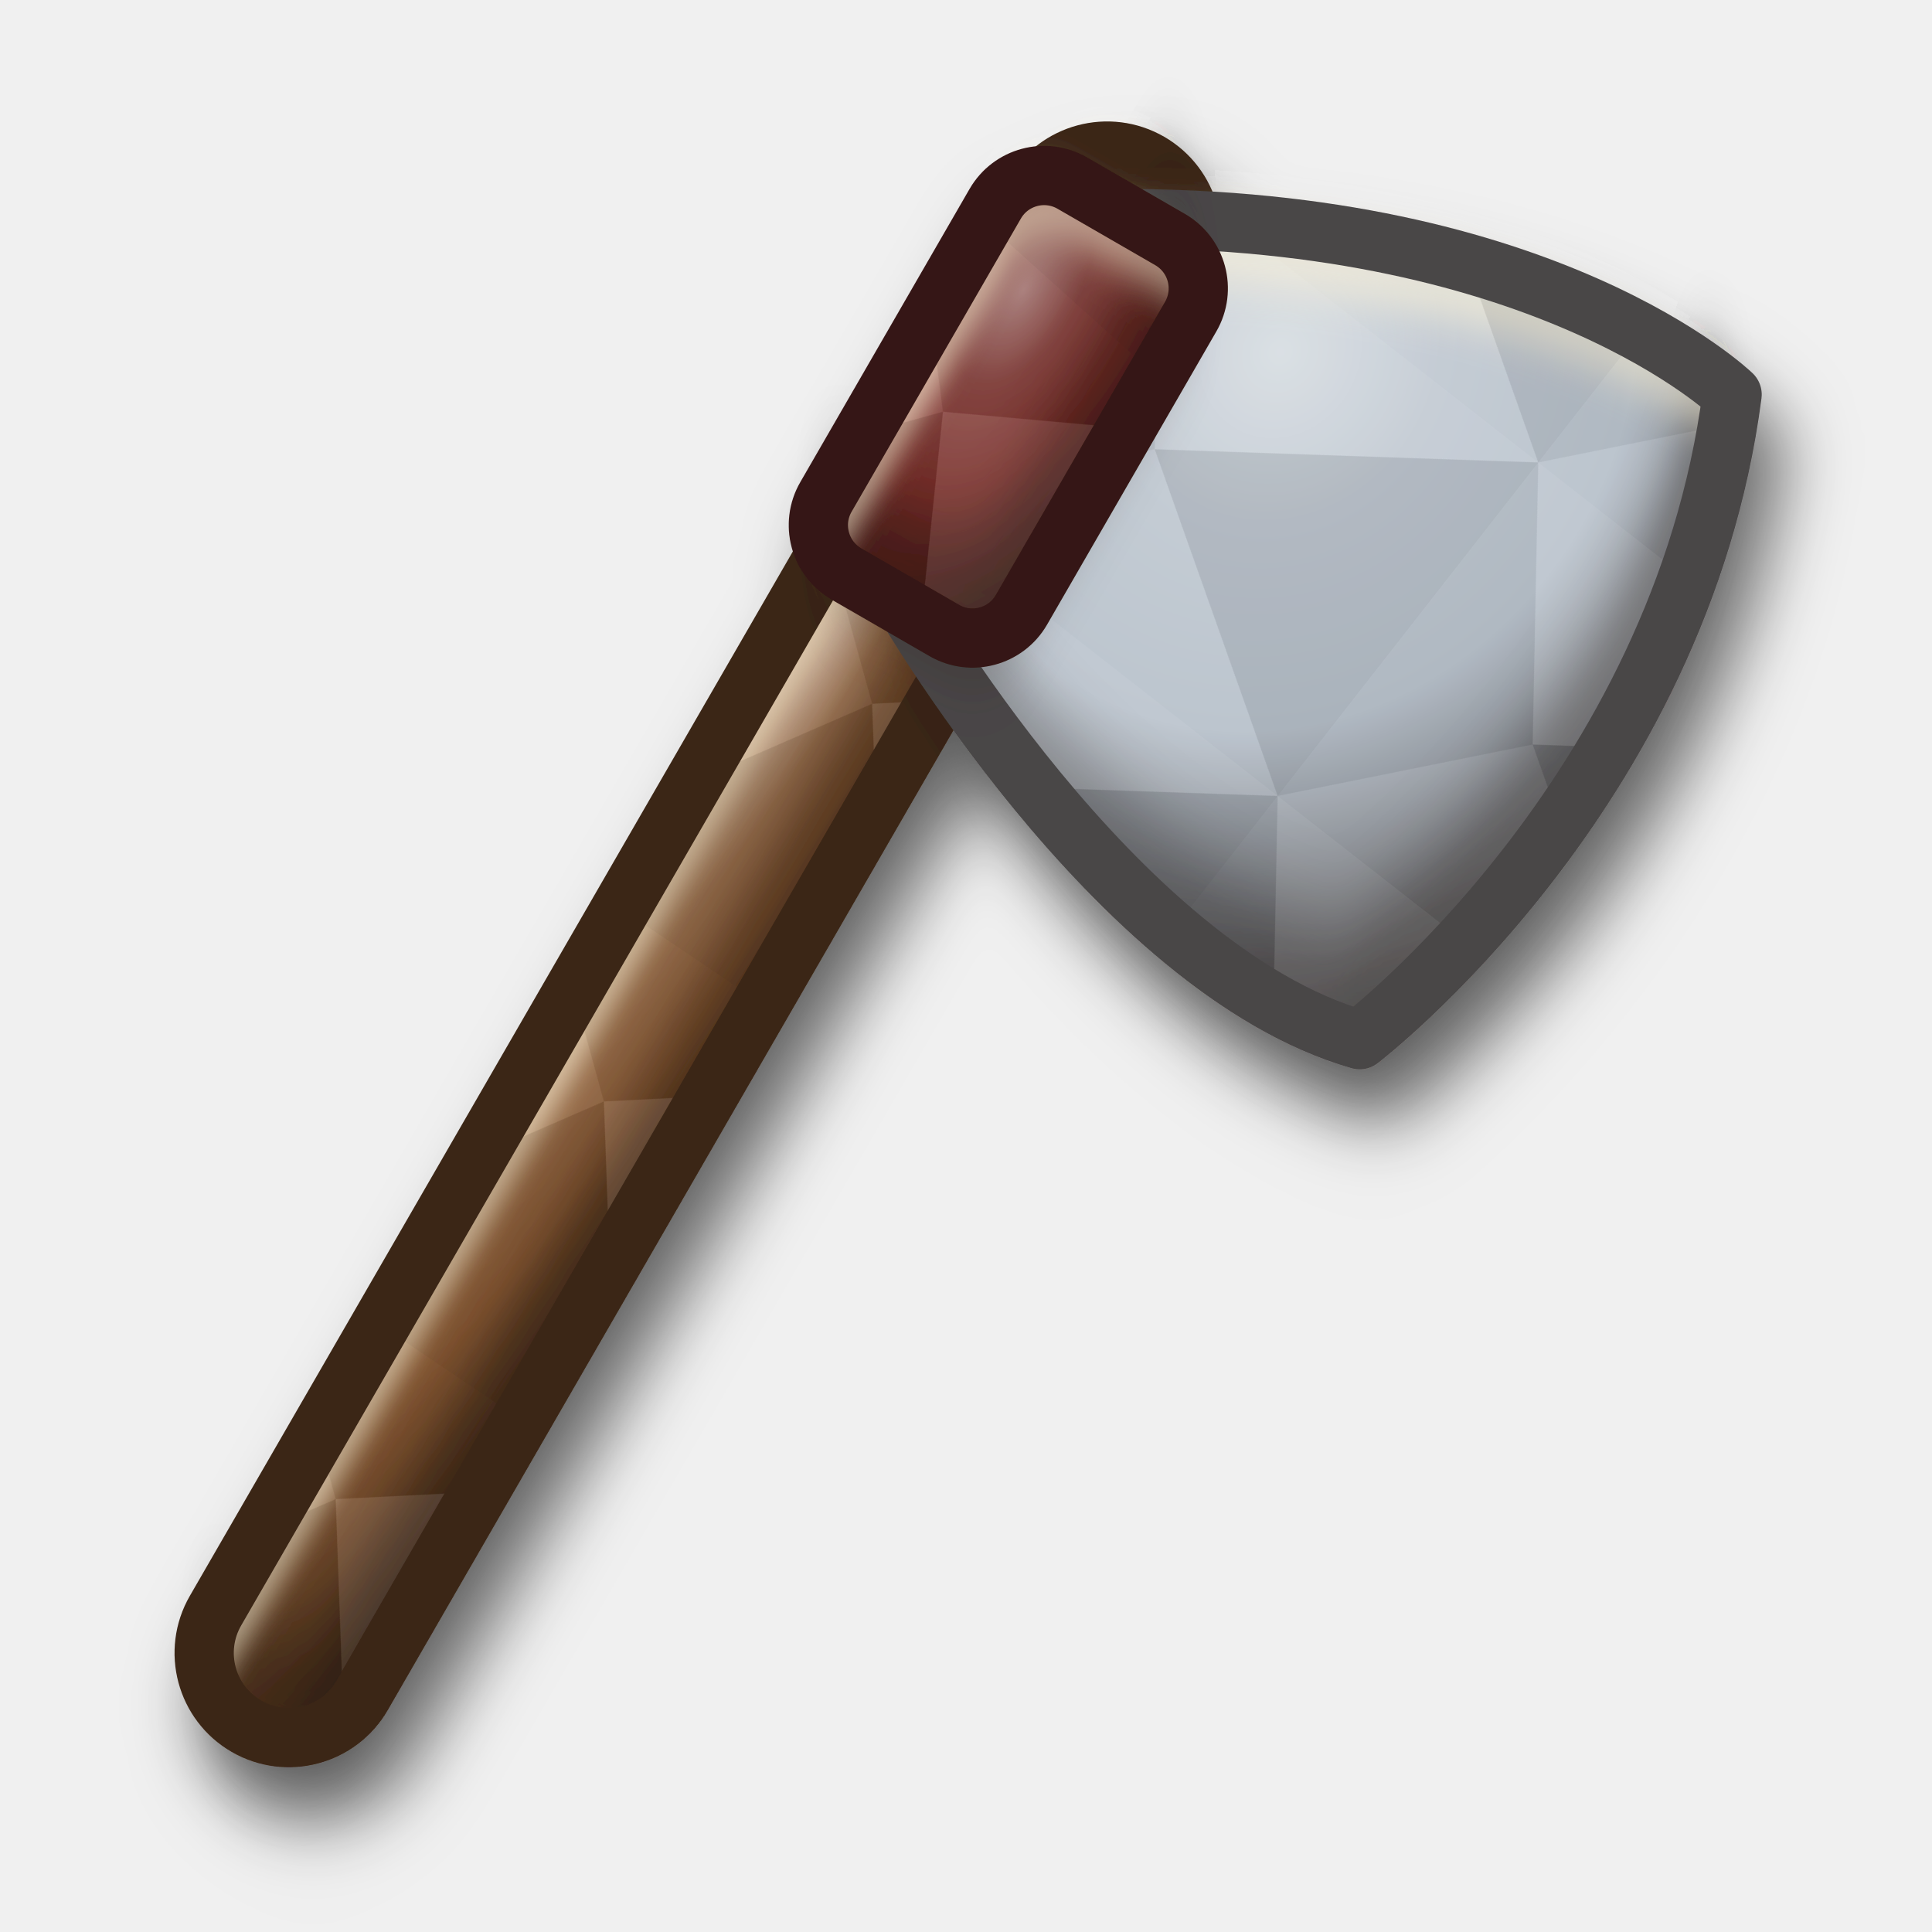
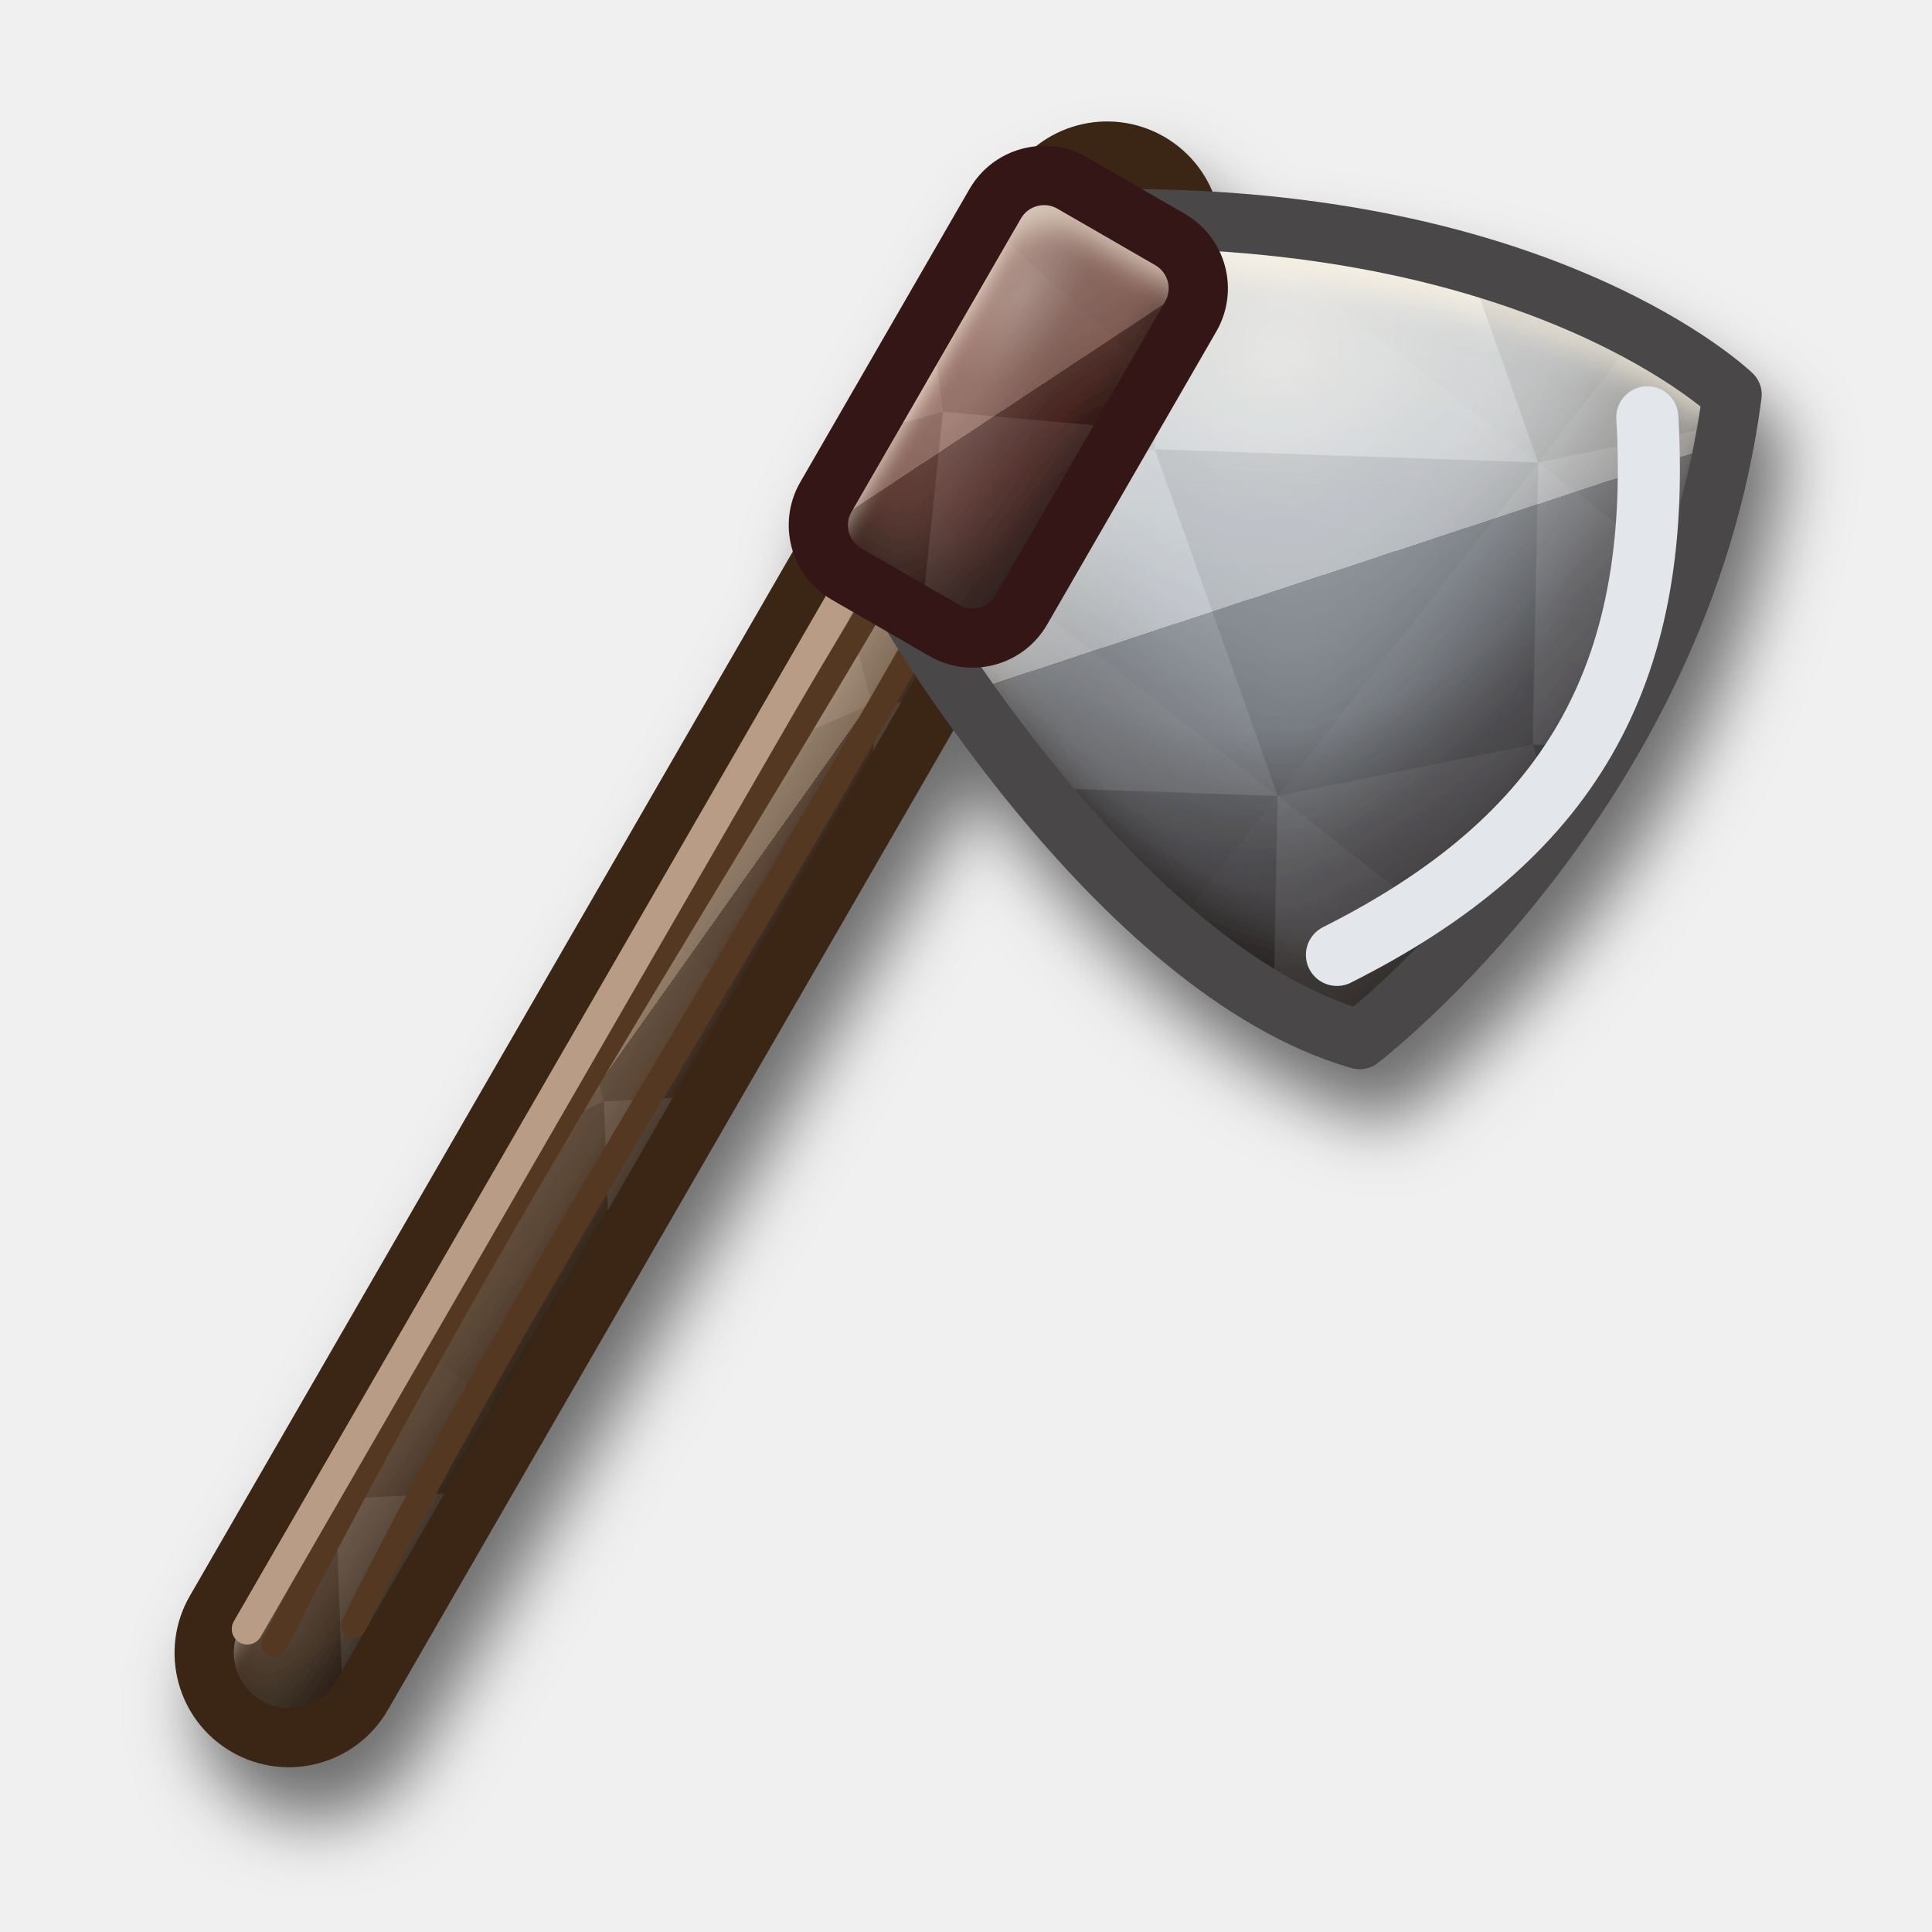
<svg xmlns="http://www.w3.org/2000/svg" width="128" height="128" viewBox="0 0 96 96">
  <defs>
    <filter id="bev" x="-10%" y="-10%" width="120%" height="120%" color-interpolation-filters="sRGB">
      <feOffset in="SourceAlpha" dx="1.5" dy="1.7" result="o1" />
      <feComposite in="SourceAlpha" in2="o1" operator="out" result="e1" />
      <feGaussianBlur in="e1" stdDeviation="0.55" result="b1" />
      <feFlood flood-color="#fff3d6" flood-opacity="0.62" />
      <feComposite in2="b1" operator="in" result="hi" />
      <feOffset in="SourceAlpha" dx="-2.2" dy="-2.4" result="o2" />
      <feComposite in="SourceAlpha" in2="o2" operator="out" result="e2" />
      <feGaussianBlur in="e2" stdDeviation="1.3" result="b2" />
      <feFlood flood-color="#140b05" flood-opacity="0.42" />
      <feComposite in2="b2" operator="in" result="lo" />
      <feMerge>
        <feMergeNode in="SourceGraphic" />
        <feMergeNode in="lo" />
        <feMergeNode in="hi" />
      </feMerge>
    </filter>
+     <filter id="sculpt" x="-10%" y="-10%" width="120%" height="120%" color-interpolation-filters="sRGB">
+       <feOffset in="SourceAlpha" dx="4.2" dy="4.6" result="wideo" />
+       <feComposite in="SourceAlpha" in2="wideo" operator="out" result="widee" />
+       <feGaussianBlur in="widee" stdDeviation="2.4" result="wideb" />
+       <feComposite in="wideb" in2="SourceAlpha" operator="in" result="widec" />
+       <feFlood flood-color="#fff4dc" flood-opacity="0.3" />
+       <feComposite in2="widec" operator="in" result="wide" />
+       <feOffset in="SourceAlpha" dx="1.2" dy="1.4" result="rimo" />
+       <feComposite in="SourceAlpha" in2="rimo" operator="out" result="rime" />
+       <feGaussianBlur in="rime" stdDeviation="0.45" result="rimb" />
+       <feComposite in="rimb" in2="SourceAlpha" operator="in" result="rimc" />
+       <feFlood flood-color="#fff6e2" flood-opacity="0.8" />
+       <feComposite in2="rimc" operator="in" result="rim" />
+       <feOffset in="SourceAlpha" dx="-5.5" dy="-6" result="formo" />
+       <feComposite in="SourceAlpha" in2="formo" operator="out" result="forme" />
+       <feGaussianBlur in="forme" stdDeviation="3.2" result="formb" />
+       <feComposite in="formb" in2="SourceAlpha" operator="in" result="formc" />
+       <feFlood flood-color="#0e0703" flood-opacity="0.55" />
+       <feComposite in2="formc" operator="in" result="form" />
+       <feOffset in="SourceAlpha" dx="-1.5" dy="-1.7" result="edgeo" />
+       <feComposite in="SourceAlpha" in2="edgeo" operator="out" result="edgee" />
+       <feGaussianBlur in="edgee" stdDeviation="0.7" result="edgeb" />
+       <feComposite in="edgeb" in2="SourceAlpha" operator="in" result="edgec" />
+       <feFlood flood-color="#120a05" flood-opacity="0.55" />
+       <feComposite in2="edgec" operator="in" result="edge" />
+       <feMerge>
+         <feMergeNode in="SourceGraphic" />
+         <feMergeNode in="form" />
+         <feMergeNode in="edge" />
+         <feMergeNode in="wide" />
+         <feMergeNode in="rim" />
+       </feMerge>
+     </filter>
+     <filter id="sculptLight" x="-10%" y="-10%" width="120%" height="120%" color-interpolation-filters="sRGB">
+       <feOffset in="SourceAlpha" dx="4.2" dy="4.6" result="wideo" />
+       <feComposite in="SourceAlpha" in2="wideo" operator="out" result="widee" />
+       <feGaussianBlur in="widee" stdDeviation="2.4" result="wideb" />
+       <feComposite in="wideb" in2="SourceAlpha" operator="in" result="widec" />
+       <feFlood flood-color="#fff4dc" flood-opacity="0.3" />
+       <feComposite in2="widec" operator="in" result="wide" />
+       <feOffset in="SourceAlpha" dx="1.2" dy="1.4" result="rimo" />
+       <feComposite in="SourceAlpha" in2="rimo" operator="out" result="rime" />
+       <feGaussianBlur in="rime" stdDeviation="0.45" result="rimb" />
+       <feComposite in="rimb" in2="SourceAlpha" operator="in" result="rimc" />
+       <feFlood flood-color="#fff6e2" flood-opacity="0.8" />
+       <feComposite in2="rimc" operator="in" result="rim" />
+       <feOffset in="SourceAlpha" dx="-5.5" dy="-6" result="formo" />
+       <feComposite in="SourceAlpha" in2="formo" operator="out" result="forme" />
+       <feGaussianBlur in="forme" stdDeviation="3.2" result="formb" />
+       <feComposite in="formb" in2="SourceAlpha" operator="in" result="formc" />
+       <feFlood flood-color="#0e0703" flood-opacity="0.55" />
+       <feComposite in2="formc" operator="in" result="form" />
+       <feOffset in="SourceAlpha" dx="-1.5" dy="-1.7" result="edgeo" />
+       <feComposite in="SourceAlpha" in2="edgeo" operator="out" result="edgee" />
+       <feGaussianBlur in="edgee" stdDeviation="0.7" result="edgeb" />
+       <feComposite in="edgeb" in2="SourceAlpha" operator="in" result="edgec" />
+       <feFlood flood-color="#120a05" flood-opacity="0.55" />
+       <feComposite in2="edgec" operator="in" result="edge" />
+       <feMerge>
+         <feMergeNode in="form" />
+         <feMergeNode in="edge" />
+         <feMergeNode in="wide" />
+         <feMergeNode in="rim" />
+       </feMerge>
+     </filter>
+     <linearGradient id="planes" x1="0" y1="0" x2="1" y2="1">
+       <stop offset="0.5" stop-color="#fff6e6" stop-opacity="0.16" />
+       <stop offset="0.5" stop-color="#0b0603" stop-opacity="0.2" />
+     </linearGradient>
    <filter id="paint" x="-20%" y="-20%" width="140%" height="145%" color-interpolation-filters="sRGB">
      <feTurbulence type="fractalNoise" baseFrequency="0.22" numOctaves="2" seed="5" result="n" />
      <feColorMatrix in="n" type="matrix" values="0.14 0.14 0.14 0 0.29  0.14 0.14 0.14 0 0.29  0.14 0.14 0.14 0 0.29  0 0 0 0 1" result="ng" />
      <feBlend in="ng" in2="SourceGraphic" mode="soft-light" result="t" />
      <feComposite in="t" in2="SourceAlpha" operator="in" result="tex" />
      <feDropShadow in="tex" dx="1.2" dy="2.6" stdDeviation="1.7" flood-color="#000" flood-opacity="0.55" />
    </filter>
    <radialGradient id="g0" cx="0.3" cy="0.26" r="0.92">
      <stop offset="0" stop-color="#bb9f89" />
      <stop offset="0.25" stop-color="#986e4c" />
      <stop offset="0.55" stop-color="#8a5a34" />
      <stop offset="1" stop-color="#3c2717" />
    </radialGradient>
    <pattern id="f1" width="17" height="15" patternUnits="userSpaceOnUse" patternTransform="rotate(94)">
      <path d="M0 0 L17 0 L6 8Z" fill="#fff" fill-opacity="0.1" />
      <path d="M6 8 L17 0 L17 15Z" fill="#000" fill-opacity="0.08" />
      <path d="M0 0 L6 8 L0 15Z" fill="#000" fill-opacity="0.05" />
      <path d="M0 15 L6 8 L17 15Z" fill="#fff" fill-opacity="0.05" />
    </pattern>
    <radialGradient id="g2" cx="0.3" cy="0.26" r="0.92">
      <stop offset="0" stop-color="#d6dce1" />
      <stop offset="0.25" stop-color="#c1c9d2" />
      <stop offset="0.55" stop-color="#b9c2cc" />
      <stop offset="1" stop-color="#4c4a4b" />
    </radialGradient>
    <pattern id="f3" width="17" height="15" patternUnits="userSpaceOnUse" patternTransform="rotate(8)">
      <path d="M0 0 L17 0 L6 8Z" fill="#fff" fill-opacity="0.1" />
      <path d="M6 8 L17 0 L17 15Z" fill="#000" fill-opacity="0.08" />
      <path d="M0 0 L6 8 L0 15Z" fill="#000" fill-opacity="0.05" />
      <path d="M0 15 L6 8 L17 15Z" fill="#fff" fill-opacity="0.05" />
    </pattern>
    <radialGradient id="g4" cx="0.3" cy="0.26" r="0.92">
      <stop offset="0" stop-color="#b28683" />
      <stop offset="0.25" stop-color="#8a4844" />
      <stop offset="0.55" stop-color="#7a2f2a" />
      <stop offset="1" stop-color="#371814" />
    </radialGradient>
    <pattern id="f5" width="17" height="15" patternUnits="userSpaceOnUse" patternTransform="rotate(102)">
      <path d="M0 0 L17 0 L6 8Z" fill="#fff" fill-opacity="0.1" />
      <path d="M6 8 L17 0 L17 15Z" fill="#000" fill-opacity="0.08" />
      <path d="M0 0 L6 8 L0 15Z" fill="#000" fill-opacity="0.05" />
      <path d="M0 15 L6 8 L17 15Z" fill="#fff" fill-opacity="0.05" />
    </pattern>
  </defs>
  <g filter="url(#paint)">
    <g id="art" transform="translate(48 47) scale(1.402) translate(-54.50 -53.25)">
      <g transform="rotate(30 48 48)">
-         <rect x="45" y="22" width="6" height="64" rx="3" fill="url(#g0)" filter="url(#bev)" />
+         <rect x="45" y="22" width="6" height="64" rx="3" fill="url(#g0)" filter="url(#sculpt)" />
        <rect x="45" y="22" width="6" height="64" rx="3" fill="url(#f1)" />
+         <rect x="45" y="22" width="6" height="64" rx="3" fill="url(#planes)" />
        <rect x="45" y="22" width="6" height="64" rx="3" fill="none" stroke="#3a2516" stroke-width="2.1" stroke-linejoin="round" stroke-linecap="round" />
-         <path d="M48 24.3 C61.2 16.6 70 18.8 70 18.8 C75.5 32 70 45.2 70 45.2 C61.2 47.4 48 39.7 48 39.7Z" fill="url(#g2)" filter="url(#bev)" />
+         <path d="M47.1 25 C48 44.4 46.2 60.4 47.4 83 M49.2 31.6 C49.8 50.8 48.6 66.8 49.5 81" fill="none" stroke="#553720" stroke-width="0.9" stroke-linejoin="round" stroke-linecap="round" />
+         <path d="M46.3 25 V83" fill="none" stroke="#b99c85" stroke-width="1.1" stroke-linejoin="round" stroke-linecap="round" />
+         <path d="M48 24.3 C61.2 16.6 70 18.8 70 18.8 C75.5 32 70 45.2 70 45.2 C61.2 47.4 48 39.7 48 39.7Z" fill="url(#g2)" filter="url(#sculpt)" />
        <path d="M48 24.3 C61.2 16.6 70 18.8 70 18.8 C75.5 32 70 45.2 70 45.2 C61.2 47.4 48 39.7 48 39.7Z" fill="url(#f3)" />
+         <path d="M48 24.3 C61.2 16.6 70 18.8 70 18.8 C75.5 32 70 45.2 70 45.2 C61.2 47.4 48 39.7 48 39.7Z" fill="url(#planes)" />
        <path d="M48 24.3 C61.2 16.6 70 18.8 70 18.8 C75.5 32 70 45.2 70 45.2 C61.2 47.4 48 39.7 48 39.7Z" fill="none" stroke="#494647" stroke-width="2.1" stroke-linejoin="round" stroke-linecap="round" />
-         <rect x="44" y="24" width="8" height="16" rx="2" fill="url(#g4)" filter="url(#bev)" />
+         <path d="M67.8 21 C72.86 28.7 72.86 35.3 67.8 43" fill="none" stroke="#e3e7eb" stroke-width="2.2" stroke-linejoin="round" stroke-linecap="round" />
+         <rect x="44" y="24" width="8" height="16" rx="2" fill="url(#g4)" filter="url(#sculpt)" />
        <rect x="44" y="24" width="8" height="16" rx="2" fill="url(#f5)" />
+         <rect x="44" y="24" width="8" height="16" rx="2" fill="url(#planes)" />
        <rect x="44" y="24" width="8" height="16" rx="2" fill="none" stroke="#351713" stroke-width="2.1" stroke-linejoin="round" stroke-linecap="round" />
      </g>
    </g>
  </g>
</svg>
